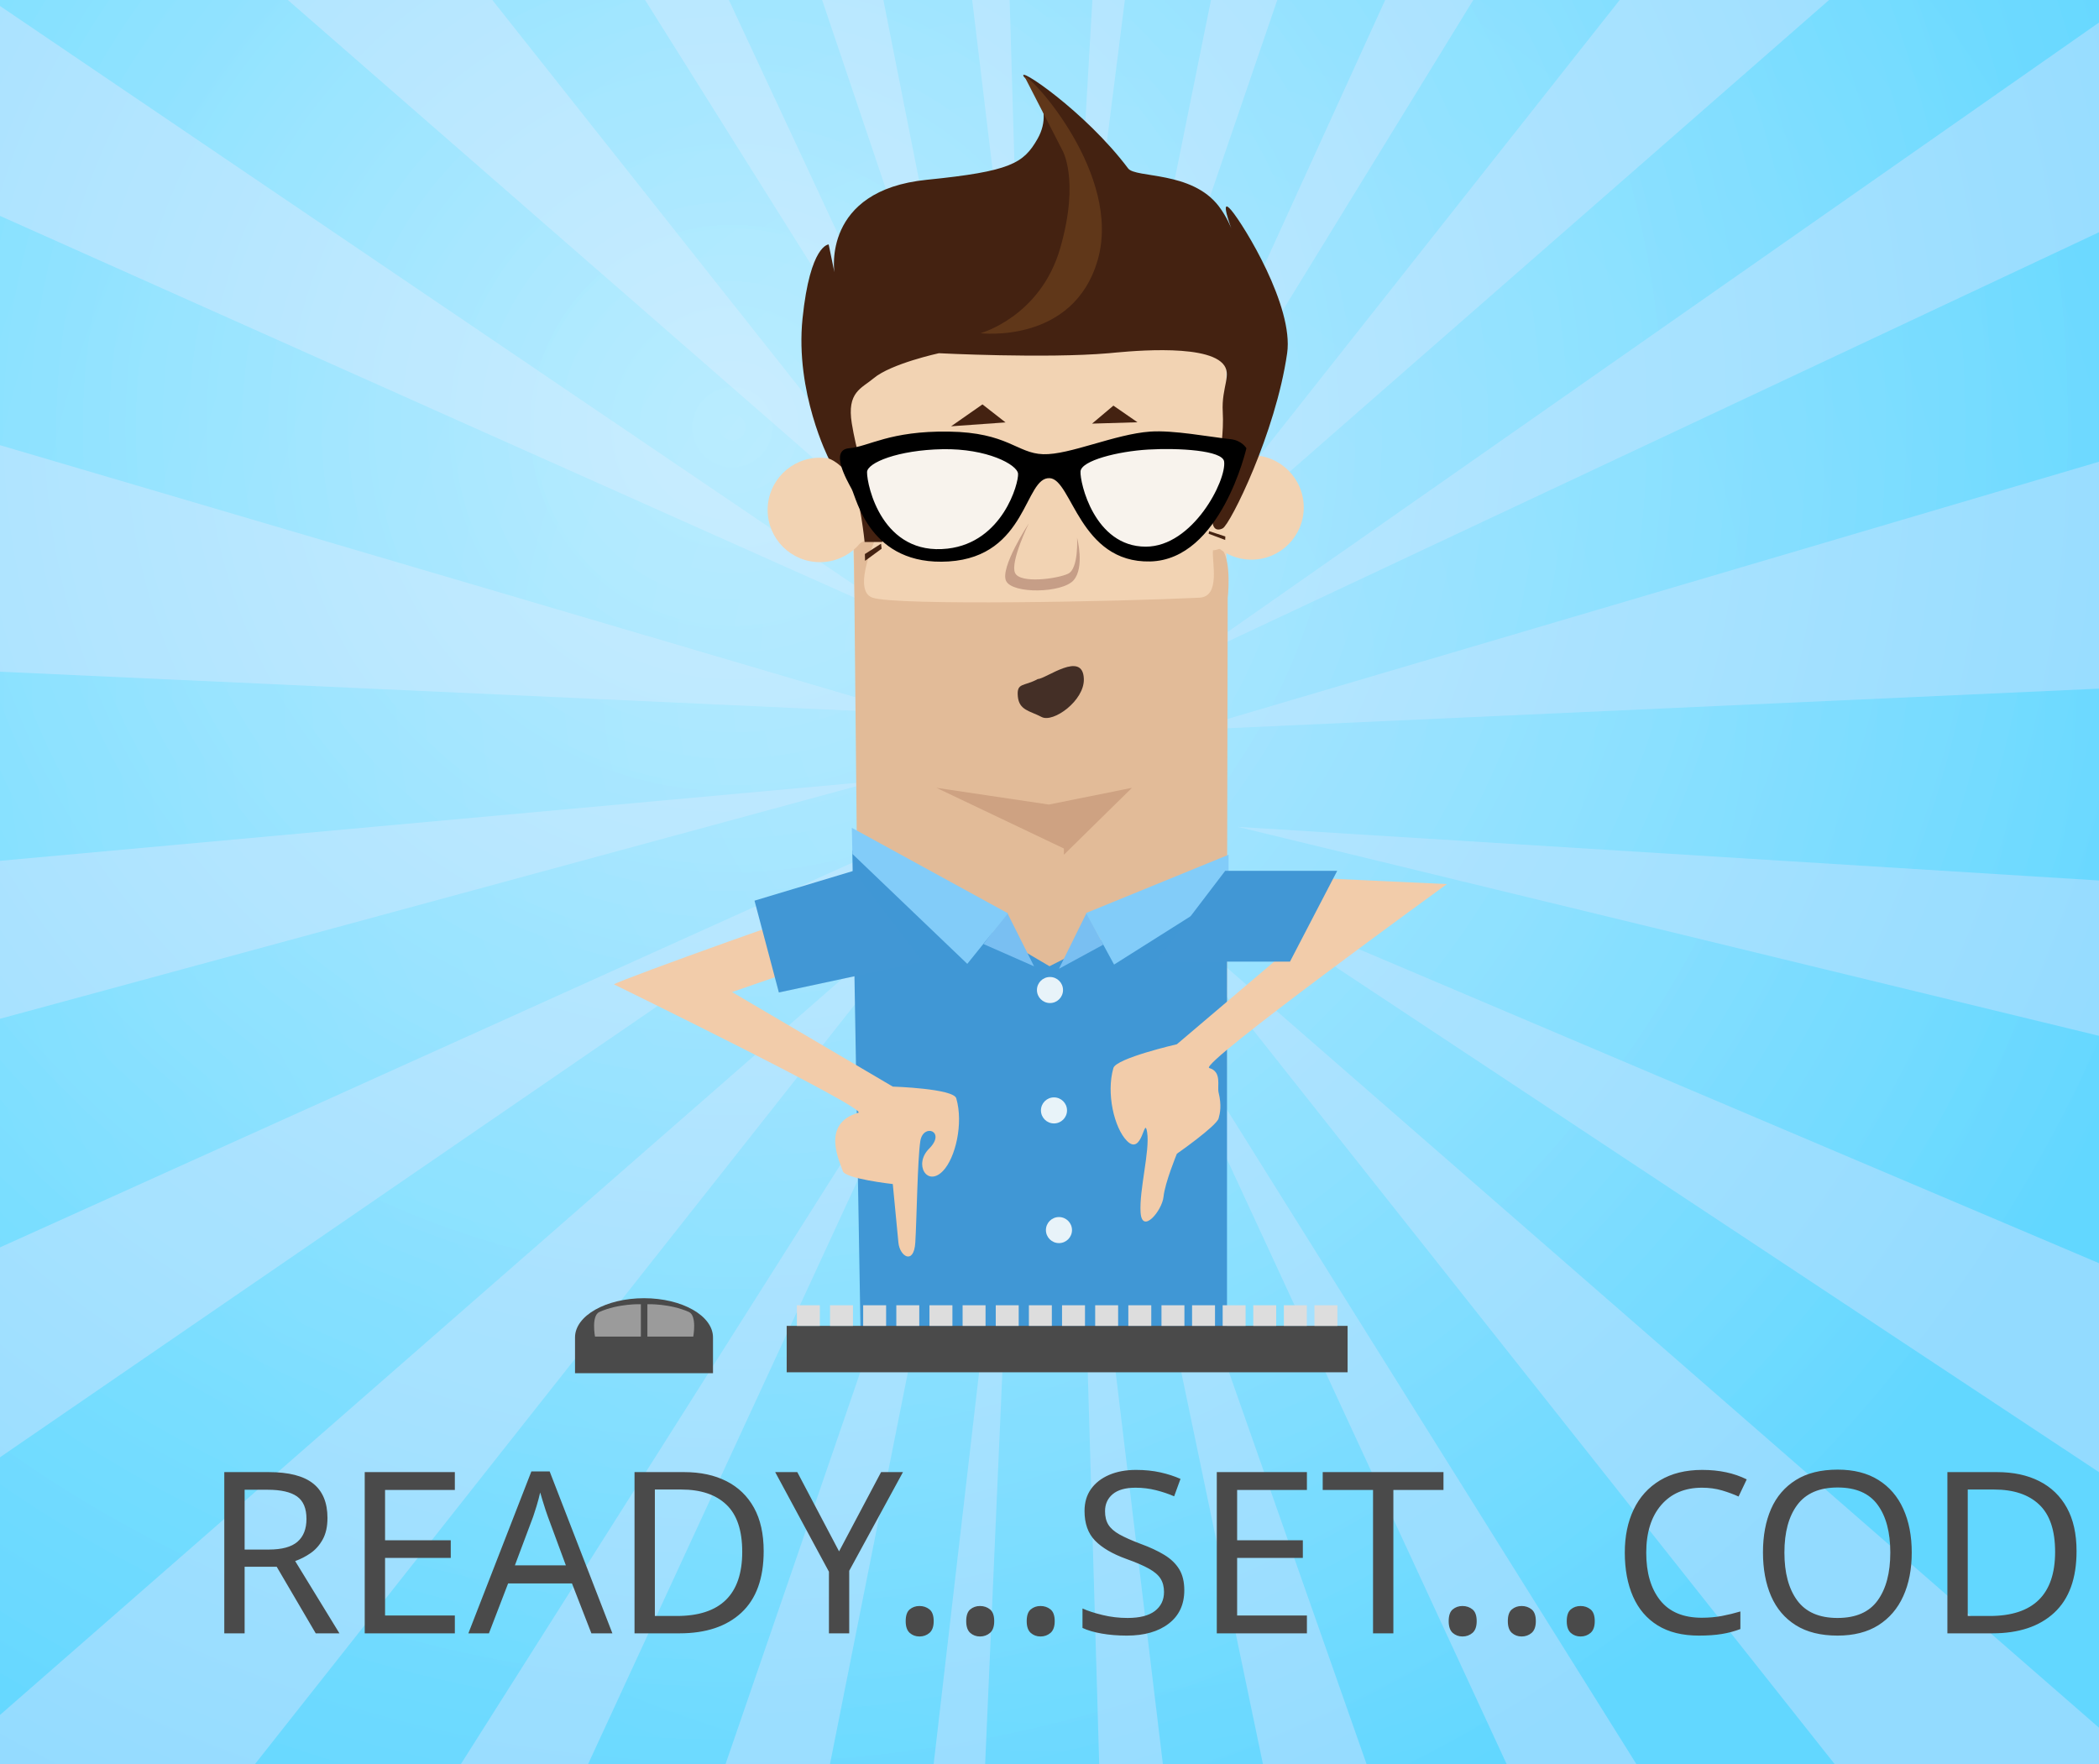
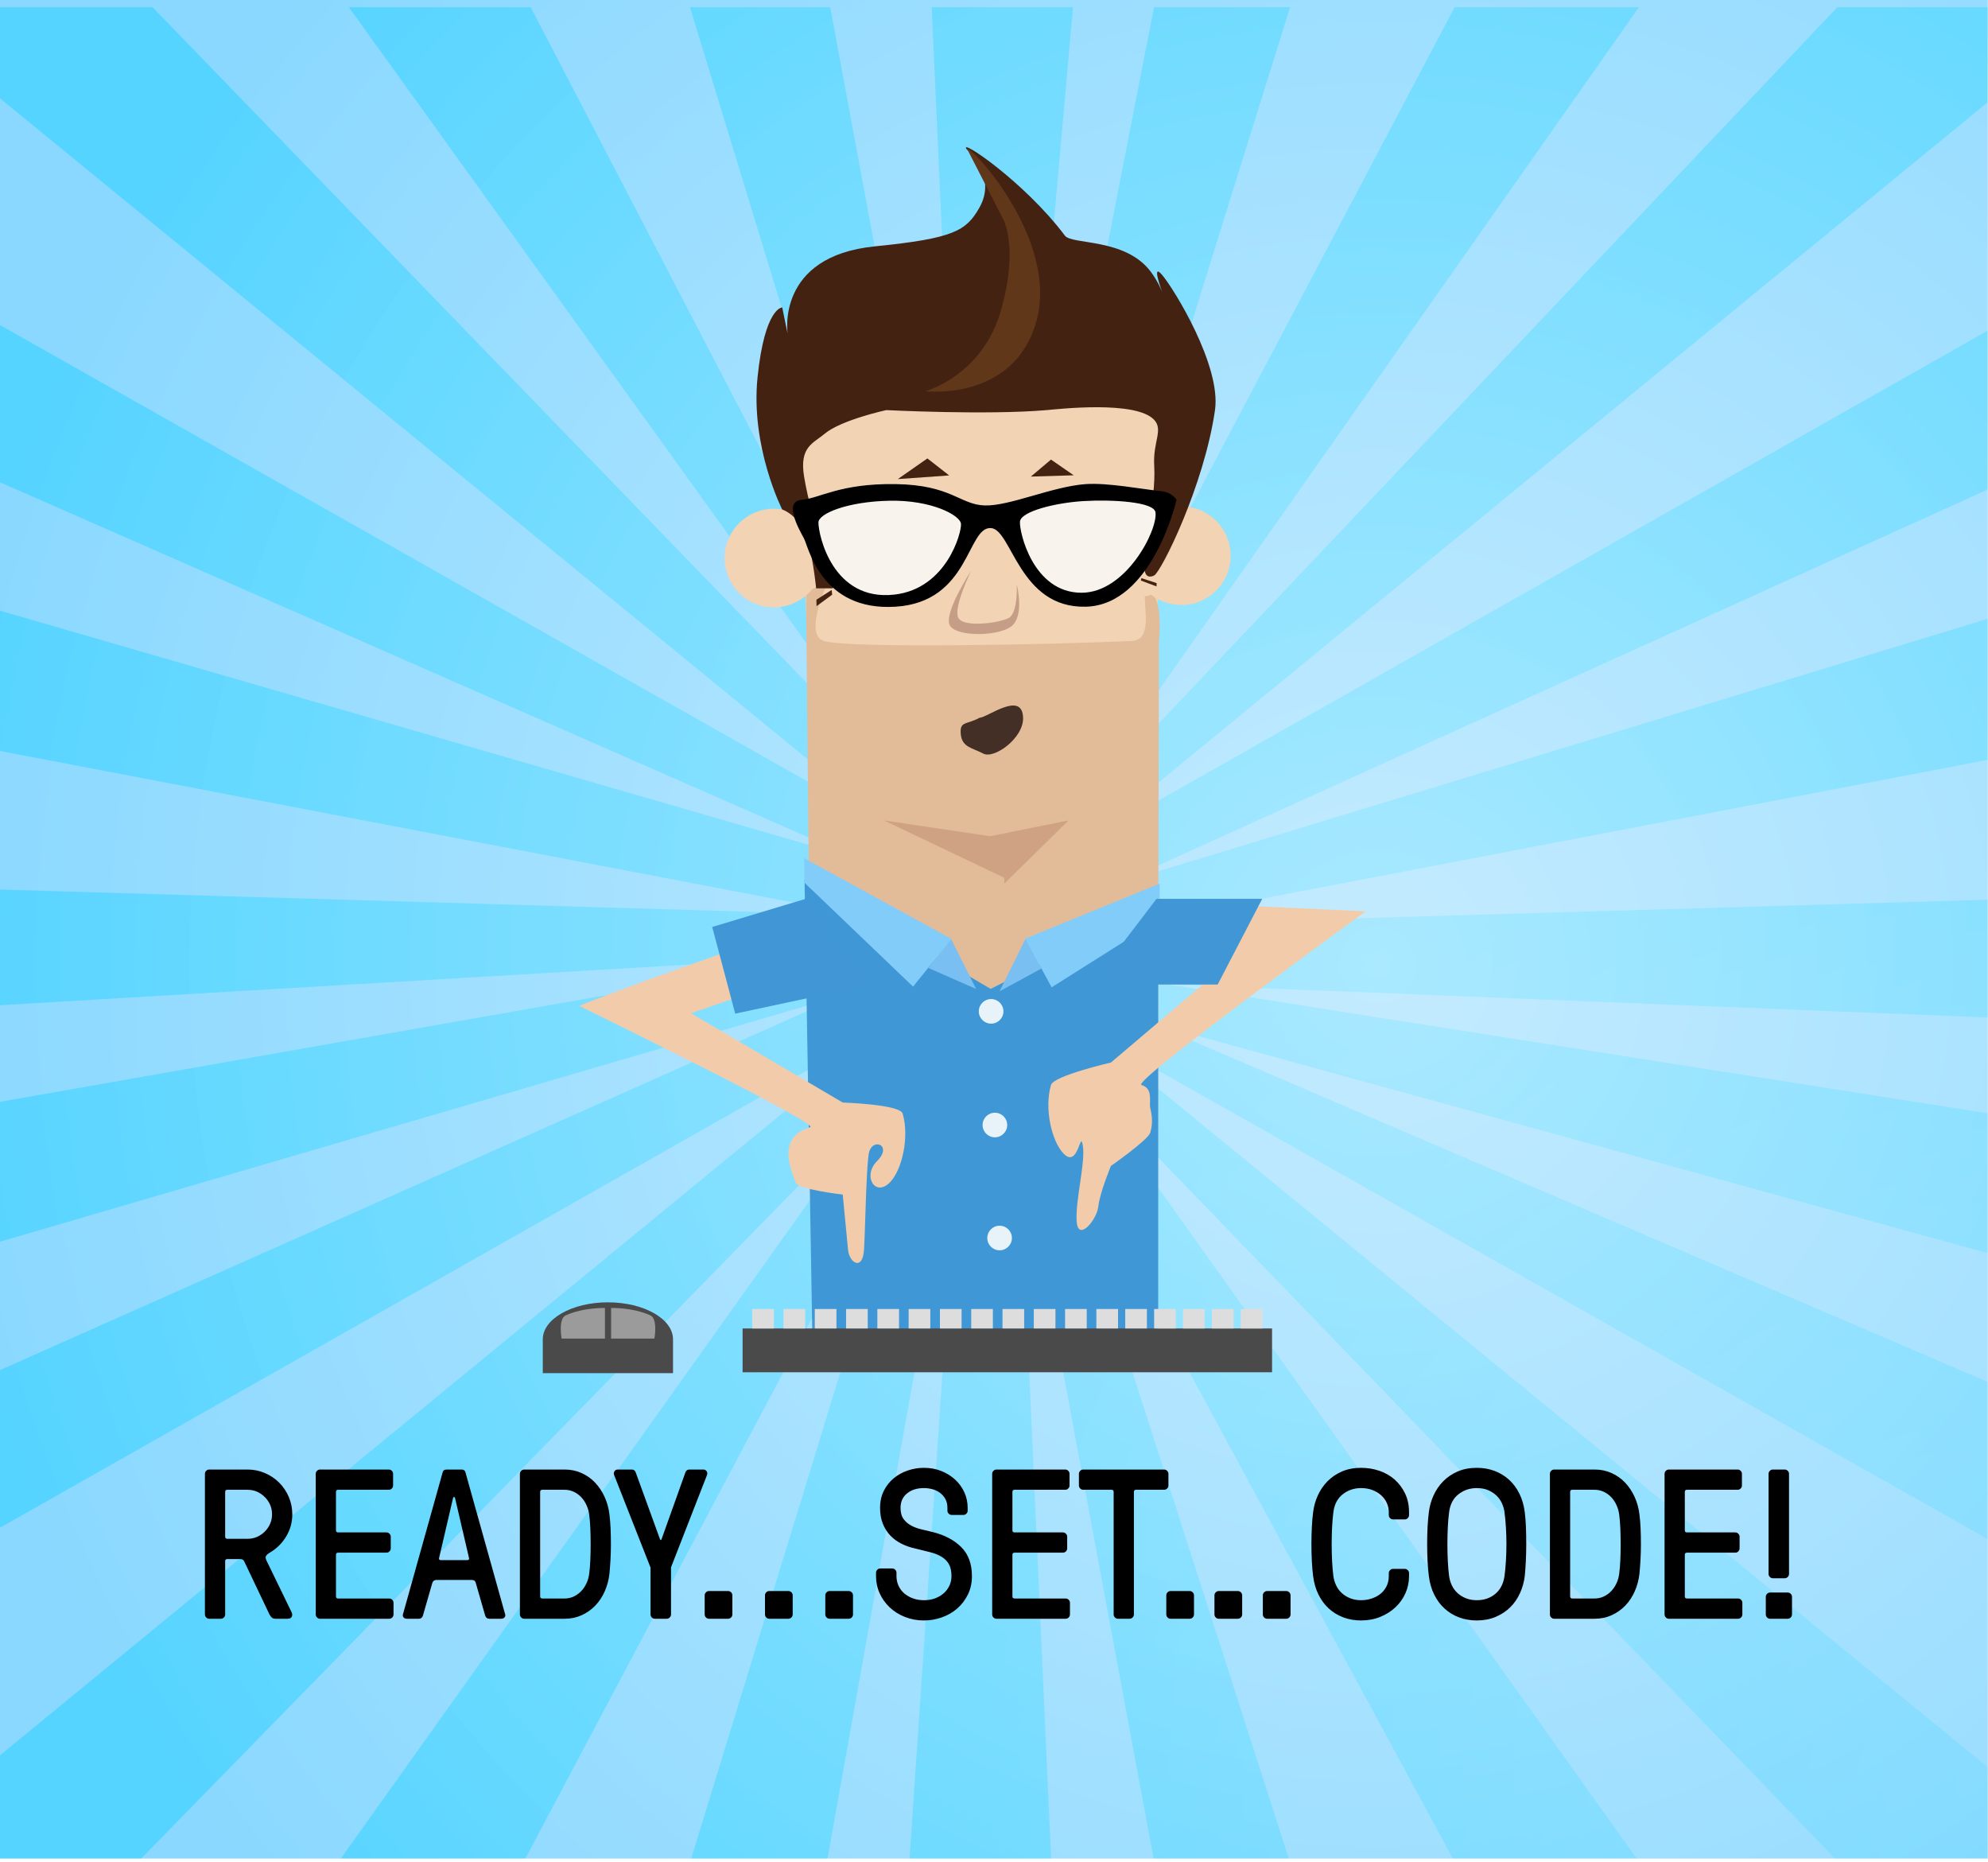
- <svg xmlns="http://www.w3.org/2000/svg" width="595px" height="500px" viewBox="0 0 595 500" version="1.1">
+ <svg xmlns="http://www.w3.org/2000/svg" width="597px" height="559px" viewBox="0 0 597 559" version="1.1">
  <defs>
-     <radialGradient cx="34.639%" cy="25.961%" fx="34.639%" fy="25.961%" r="78.252%" gradientTransform="translate(0.346386,0.259607),scale(0.92683,1),translate(-0.346386,-0.259607)" id="radialGradient-1">
+     <radialGradient cx="69.277%" cy="51.921%" fx="69.277%" fy="51.921%" r="78.252%" gradientTransform="translate(0.692772,0.519214),scale(0.934781,1),translate(-0.692772,-0.519214)" id="radialGradient-1">
      <stop stop-color="#C4EBFF" offset="0%" />
      <stop stop-color="#8AD8FF" offset="100%" />
    </radialGradient>
-     <radialGradient cx="50%" cy="47.751%" fx="50%" fy="47.751%" r="54.197%" gradientTransform="translate(0.5,0.477505),scale(1,0.695621),translate(-0.5,-0.477505)" id="radialGradient-2">
+     <radialGradient cx="100%" cy="95.501%" fx="100%" fy="95.501%" r="54.197%" gradientTransform="translate(1,0.95501),scale(0.931431,1),translate(-1,-0.95501)" id="radialGradient-2">
      <stop stop-color="#C4EBFF" offset="0%" />
      <stop stop-color="#9BDDFF" offset="100%" />
    </radialGradient>
  </defs>
  <g id="Page-1" stroke="none" stroke-width="1" fill="none" fill-rule="evenodd">
-     <g id="A4">
-       <g id="Group" opacity="0.92" transform="translate(0, -219)">
-         <rect id="Rectangle-path" fill="url(#radialGradient-1)" x="0" y="196" width="599.894" height="556" />
-         <polygon id="Shape" fill="url(#radialGradient-2)" style="mix-blend-mode: color-burn;" opacity="0.7" points="596.931 414.121 337.46 425.903 596.931 349.32 596.931 283.929 336.085 406.463 596.931 224.037 596.931 150.399 326.561 386.826 596.931 44.557 596.931 0.571 551.746 0.571 320.847 376.615 492.169 0.571 436.825 0.571 316.19 353.051 387.407 0.571 346.561 0.571 302.011 351.873 322.222 0.571 279.788 0.571 289.63 335.771 249.312 0.571 207.196 0.571 275.026 343.429 159.365 0.571 104.762 0.571 275.344 366.404 45.82 0.571 0 0.571 0 42.79 268.889 382.31 0 147.847 0 220.699 257.566 395.27 0 280.198 0 345.196 257.884 421.19 0 409.408 0 463.017 248.042 440.434 0 507.789 0 572.59 253.228 458.304 0 632.089 0 705.138 268.889 470.086 0 810.588 0 858.698 42.222 858.698 263.81 508.77 102.222 858.698 157.672 858.698 275.873 514.858 207.513 858.698 248.466 858.698 288.148 516.625 273.122 858.698 315.661 858.698 305.82 521.338 346.455 858.698 387.09 858.698 315.132 513.287 436.402 858.698 491.64 858.698 322.963 493.846 551.217 858.698 596.931 858.698 596.931 816.086 326.561 474.799 596.931 710.44 596.931 637.588 345.608 471.264 596.931 577.892 596.931 513.091 350.899 453.395 596.931 468.711" />
-       </g>
-       <g id="Imported-Layers" transform="translate(174, 21)">
+     <g id="Group-2">
+       <rect id="Rectangle-path" fill="url(#radialGradient-1)" fill-rule="nonzero" x="0" y="0" width="596.931" height="558" />
+       <polygon id="Shape" fill="url(#radialGradient-2)" fill-rule="nonzero" opacity="0.7" style="mix-blend-mode: color-burn;" points="596.931 270.119 337.46 277.753 596.931 228.132 596.931 185.764 336.085 265.157 596.931 146.959 596.931 99.247 326.561 252.434 596.931 30.67 596.931 2.17 551.746 2.17 320.847 245.818 492.169 2.17 436.825 2.17 316.19 230.55 387.407 2.17 346.561 2.17 302.011 229.786 322.222 2.17 279.788 2.17 289.63 219.354 249.312 2.17 207.196 2.17 275.026 224.316 159.365 2.17 104.762 2.17 275.344 239.202 45.82 2.17 0 2.17 0 29.525 268.889 249.507 0 97.593 0 144.796 257.566 257.905 0 183.347 0 225.461 257.884 274.699 0 267.065 0 301.799 248.042 287.168 0 330.808 0 372.794 253.228 298.746 0 411.345 0 458.675 268.889 306.38 0 526.998 0 558.17 42.222 558.17 263.81 331.444 102.222 558.17 157.672 558.17 275.873 335.388 207.513 558.17 248.466 558.17 288.148 336.533 273.122 558.17 315.661 558.17 305.82 339.587 346.455 558.17 387.09 558.17 315.132 334.37 436.402 558.17 491.64 558.17 322.963 321.775 551.217 558.17 596.931 558.17 596.931 530.561 326.561 309.433 596.931 462.11 596.931 414.908 345.608 307.143 596.931 376.229 596.931 334.243 350.899 295.565 596.931 305.489" />
+       <g id="Imported-Layers" transform="translate(174, 44)" fill-rule="nonzero">
        <path d="M69.933,323.996 C69.933,323.996 69.546,204.434 68.211,144.777 C67.694,121.674 64.376,75.718 64.376,75.718 L173.651,67.098 L173.651,323.996 L69.933,323.996 Z" id="Fill-11" fill="#F2D3B3" />
        <path d="M69.933,323.996 L68.047,133.734 L74.638,130.672 C74.638,130.672 67.217,146.388 73.343,148.428 C80.289,150.741 142.81,149.552 165.981,148.428 C172.089,148.131 169.49,138.296 169.839,134.991 C171.165,135.022 171.948,134.009 172.624,134.991 C175.095,138.581 174.054,148.426 174.018,148.428 L173.651,323.996 L69.933,323.996 Z" id="Fill-12" fill="#E2BB98" />
        <polyline id="Fill-13" fill="#CEA282" points="127.579 219.526 91.463 202.323 123.315 207.064 146.874 202.323 127.579 221.292" />
        <polygon id="Fill-14" fill="#4097D5" points="69.936 356.447 114.888 364 125.017 357.82 134.165 364 173.816 357.82 173.816 227.334 123.5 252.9 67.598 220" />
        <path d="M127.331,259.64 C127.331,261.68 125.676,263.332 123.635,263.332 C121.593,263.332 119.939,261.68 119.939,259.64 C119.939,257.601 121.593,255.948 123.635,255.948 C125.676,255.948 127.331,257.601 127.331,259.64" id="Fill-15" fill="#E8F3F9" />
        <path d="M128.466,293.766 C128.466,295.805 126.811,297.458 124.77,297.458 C122.729,297.458 121.074,295.805 121.074,293.766 C121.074,291.726 122.729,290.073 124.77,290.073 C126.811,290.073 128.466,291.726 128.466,293.766" id="Fill-16" fill="#E8F3F9" />
        <path d="M129.878,327.689 C129.878,329.728 128.223,331.381 126.182,331.381 C124.141,331.381 122.486,329.728 122.486,327.689 C122.486,325.649 124.141,323.996 126.182,323.996 C128.223,323.996 129.878,325.649 129.878,327.689" id="Fill-17" fill="#E8F3F9" />
        <polyline id="Fill-18" fill="#79BFF2" points="111.486 237.682 119.126 252.918 104.81 246.618 111.486 237.682" />
        <polyline id="Fill-19" fill="#79BFF2" points="134.054 237.682 126.182 253.612 138.735 246.789 134.054 237.682" />
        <polygon id="Fill-20" fill="#82CCF9" points="111.736 237.903 100.195 252.222 67.629 221.061 67.463 213.657" />
        <polyline id="Fill-21" fill="#82CCF9" points="133.866 237.816 174.266 221.292 174.266 231.933 141.806 252.425" />
        <path d="M73.234,123.55 C73.234,131.726 66.6,138.354 58.417,138.354 C50.234,138.354 43.6,131.726 43.6,123.55 C43.6,115.374 50.234,108.746 58.417,108.746 C66.6,108.746 73.234,115.374 73.234,123.55" id="Fill-22" fill="#F2D3B3" />
        <path d="M195.569,122.839 C195.569,131.015 188.935,137.643 180.752,137.643 C172.568,137.643 165.934,131.015 165.934,122.839 C165.934,114.663 172.568,108.035 180.752,108.035 C188.935,108.035 195.569,114.663 195.569,122.839" id="Fill-22-Copy" fill="#F2D3B3" />
        <path d="M53.495,69.257 C55.656,48.285 60.903,48.296 60.903,48.296 L62.524,56.149 C62.524,56.149 58.887,32.957 88.728,29.963 C112.463,27.582 116.135,25.299 120.078,18.413 C125.661,8.662 116.315,0.855 116.315,0.855 C113.553,-2.962 133.692,10.6 145.783,26.735 C147.903,29.562 163.8,27.375 171.501,37.476 C173.78,40.465 175.05,43.761 175.05,43.761 C175.05,43.761 171.501,34.399 175.05,38.616 C178.599,42.832 192.778,65.854 190.864,79.127 C187.586,101.861 174.715,127.666 172.611,128.764 C171.624,129.278 170.078,129.546 169.726,127.156 C168.854,121.234 173.251,106.811 172.611,95.77 C172.194,88.586 175.412,85.107 172.611,82.065 C167.147,76.133 143.686,78.837 140.313,79.127 C122.409,80.669 92.142,79.127 92.142,79.127 C92.142,79.127 78.586,82.067 73.647,86.23 C70.228,89.113 66.012,90.101 67.459,99.033 C69.753,113.194 77.034,131.304 76.077,132.637 L71.09,132.637 C71.09,132.637 69.848,120.08 67.459,115.367 C64.839,110.2 60.903,108.966 60.903,108.966 C60.903,108.966 51.334,90.23 53.495,69.257 Z" id="Fill-23" fill="#442211" />
        <path d="M116.352,0.57 C118.496,0.57 144.049,28.595 137.184,52.622 C130.32,76.649 103.934,73.456 103.934,73.456 C103.934,73.456 120.98,68.803 126.571,49.236 C132.161,29.67 127.057,21.416 127.057,21.416" id="Fill-24" fill="#603719" />
        <polyline id="Fill-25" fill="#442211" points="75.905 134.549 71.213 137.98 71.167 136.052 75.757 133.122 75.905 134.549" />
        <polyline id="Fill-25-Copy" fill="#442211" transform="translate(170.9768, 130.8149) scale(-1, 1) translate(-170.9768, -130.8149) " points="173.346 130.301 168.654 132.061 168.608 131.072 173.198 129.569 173.346 130.301" />
        <path d="M93.999,106.118 C80.571,106.35 70.531,109.875 70.509,112.512 C70.479,116.028 74.812,135.364 92.193,135.364 C93.109,135.364 93.998,135.468 94.991,135.364 C111.67,133.609 118.689,115.056 118.457,112.512 C118.231,110.031 107.877,106.11 94.991,106.11 C94.663,106.11 94.332,106.112 93.999,106.118 Z" id="Fill-26" fill="#F8F3ED" />
        <path d="M149.076,104.011 C134.66,104.271 130.731,108.225 130.708,111.179 C130.676,115.115 128.98,135.135 147.639,135.135 C148.623,135.135 149.648,135.08 150.713,134.963 C168.62,132.999 175.919,110.971 175.67,108.122 C175.428,105.344 163.975,104.002 150.14,104.002 C149.789,104.002 149.433,104.005 149.076,104.011 Z" id="Fill-26-Copy" fill="#F8F3ED" />
        <path d="M174.83,103.49 C168.761,102.84 158.611,100.881 152.051,101.343 C142.025,102.051 129.169,107.989 121.709,107.754 C114.248,107.517 111.716,101.58 94.929,101.343 C78.142,101.108 72.313,105.589 66.717,106.061 C61.122,106.533 66.018,115.023 67.417,117.617 C68.816,120.212 72.546,139.568 94.929,138.153 C117.312,136.738 116.361,114.072 123.589,114.543 C129.875,114.954 132,138.624 152.051,138.153 C172.102,137.68 179.32,106.061 179.32,106.061 C179.32,106.061 178.036,103.834 174.83,103.49 Z M94.617,134.516 C76.056,136.639 71.749,116.625 71.779,112.852 C71.799,110.162 80.596,106.568 93.187,106.332 C105.778,106.097 114.372,110.696 114.589,113.29 C114.806,115.884 110.257,132.728 94.617,134.516 L94.617,134.516 Z M132.295,112.614 C132.535,109.557 142.895,106.931 151.496,106.433 C160.096,105.936 172.574,106.652 172.998,109.821 C173.715,115.177 164.127,133.962 150.779,133.962 C136.206,133.964 132.057,115.672 132.295,112.614 Z" id="Fill-29" fill="#000000" />
        <path d="M117.62,127.378 C117.62,127.378 112.317,138.273 113.732,141.399 C115.148,144.524 125.763,143.073 128.788,141.62 C131.814,140.167 131.322,131.432 131.322,131.432 C131.322,131.432 133.544,139.877 130.304,143.51 C127.064,147.141 113.059,147.418 111.208,143.702 C109.356,139.985 117.62,127.378 117.62,127.378" id="Fill-30" fill="#C69E87" />
        <polyline id="Fill-35" fill="#442211" points="95.607 99.84 111.035 98.738 104.495 93.632 95.607 99.84" />
        <polyline id="Fill-36" fill="#442211" points="141.614 93.981 135.57 99.082 148.442 98.699 141.614 93.981" />
        <path d="M114.484,171.482 C114.304,177.615 123.177,183.987 126.465,182.241 C129.751,180.495 132.844,180.388 133.2,176.386 C133.555,172.383 131.487,173.671 127.532,171.482 C125.287,171.482 114.726,163.238 114.484,171.482 Z" id="Fill-37" fill="#442F26" transform="translate(123.86, 175.1761) scale(-1, 1) translate(-123.86, -175.1761) " />
-         <path d="M188.489,227.397 L140.827,229.609 C140.827,229.609 211.438,280.807 208.191,281.75 C204.548,282.808 205.998,286.827 205.542,288.701 C204.631,292.441 205.143,294.561 205.541,296.022 C206.14,298.213 217.369,306.049 217.369,306.049 C217.369,306.049 220.753,314.24 221.152,318.226 C221.551,322.212 227.263,329.035 227.662,322.658 C228.061,316.28 224.996,305.209 225.794,300.027 C226.592,294.845 227.108,306.97 231.574,302.358 C235.131,298.687 237.442,288.915 235.367,281.75 C234.562,278.965 217.369,275.01 217.369,275.01 L181.71,244.729 L205.542,240.795" id="Fill-58-Copy" fill="#F2CCAA" transform="translate(188.4891, 276.3319) scale(-1, 1) translate(-188.4891, -276.3319) " />
+         <path d="M188.489,227.397 L140.827,229.609 C140.827,229.609 211.438,280.807 208.191,281.75 C204.548,282.808 205.998,286.827 205.541,288.701 C204.631,292.441 205.143,294.561 205.541,296.022 C206.14,298.213 217.369,306.049 217.369,306.049 C217.369,306.049 220.753,314.24 221.152,318.226 C221.551,322.212 227.263,329.035 227.662,322.658 C228.061,316.28 224.996,305.209 225.794,300.027 C226.592,294.845 227.108,306.97 231.574,302.358 C235.131,298.687 237.442,288.915 235.367,281.75 C234.562,278.965 217.369,275.01 217.369,275.01 L181.71,244.729 L205.541,240.795" id="Fill-58-Copy" fill="#F2CCAA" transform="translate(188.4891, 276.3319) scale(-1, 1) translate(-188.4891, -276.3319) " />
        <path d="M64.896,234.908 C62.818,234.858 1.679,256.764 0.039,258.039 C0.039,258.039 72.543,293.486 69.296,294.429 C58.386,297.597 64.298,308.755 64.896,310.947 C65.495,313.139 79.075,314.638 79.075,314.638 C79.075,314.638 80.271,327.261 80.67,331.247 C81.069,335.232 85.059,337.624 85.458,331.247 C85.857,324.869 86.082,307.661 86.88,302.479 C87.678,297.297 94.326,299.658 89.369,304.611 C84.924,309.052 88.814,315.559 93.281,310.947 C96.837,307.276 99.149,297.504 97.074,290.339 C96.268,287.554 79.075,287.016 79.075,287.016 L33.514,260.216 L69.296,247.843" id="Fill-58" fill="#F2CCAA" />
        <polygon id="Fill-41" fill="#4197D5" points="39.88 234.308 46.784 260.331 87.567 251.594 67.942 225.855" />
        <polygon id="Fill-41-Copy" fill="#4197D5" transform="translate(179.365, 238.724) scale(-1, 1) translate(-179.365, -238.724) " points="153.679 225.855 167.064 251.594 205.051 251.594 185.426 225.855" />
      </g>
-       <g id="Group" transform="translate(223, 370)">
+       <g id="Group" transform="translate(223, 393)" fill-rule="nonzero">
        <rect id="Rectangle-1" fill="#4A4A4A" x="0" y="5.846" width="159" height="13.154" />
        <rect id="Rectangle-2" fill="#DDDDDD" x="2.891" y="0" width="6.505" height="5.846" />
        <rect id="Rectangle-2-Copy" fill="#DDDDDD" x="12.286" y="0" width="6.505" height="5.846" />
        <rect id="Rectangle-2-Copy-2" fill="#DDDDDD" x="21.682" y="0" width="6.505" height="5.846" />
        <rect id="Rectangle-2-Copy-3" fill="#DDDDDD" x="31.077" y="0" width="6.505" height="5.846" />
        <rect id="Rectangle-2-Copy-4" fill="#DDDDDD" x="40.473" y="0" width="6.505" height="5.846" />
        <rect id="Rectangle-2-Copy-5" fill="#DDDDDD" x="49.868" y="0" width="6.505" height="5.846" />
        <rect id="Rectangle-2-Copy-6" fill="#DDDDDD" x="59.264" y="0" width="6.505" height="5.846" />
        <rect id="Rectangle-2-Copy-7" fill="#DDDDDD" x="68.659" y="0" width="6.505" height="5.846" />
        <rect id="Rectangle-2-Copy-8" fill="#DDDDDD" x="78.055" y="0" width="6.505" height="5.846" />
        <rect id="Rectangle-2-Copy-9" fill="#DDDDDD" x="87.45" y="0" width="6.505" height="5.846" />
        <rect id="Rectangle-2-Copy-10" fill="#DDDDDD" x="96.845" y="0" width="6.505" height="5.846" />
        <rect id="Rectangle-2-Copy-11" fill="#DDDDDD" x="106.241" y="0" width="6.505" height="5.846" />
        <rect id="Rectangle-2-Copy-12" fill="#DDDDDD" x="114.914" y="0" width="6.505" height="5.846" />
        <rect id="Rectangle-2-Copy-13" fill="#DDDDDD" x="123.586" y="0" width="6.505" height="5.846" />
        <rect id="Rectangle-2-Copy-14" fill="#DDDDDD" x="132.259" y="0" width="6.505" height="5.846" />
        <rect id="Rectangle-2-Copy-15" fill="#DDDDDD" x="140.932" y="0" width="6.505" height="5.846" />
        <rect id="Rectangle-2-Copy-16" fill="#DDDDDD" x="149.605" y="0" width="6.505" height="5.846" />
      </g>
-       <g id="Oval-1-+-Oval-1-Copy-+-Oval-1-Copy-2" transform="translate(163, 368)">
+       <g id="Oval-1-+-Oval-1-Copy-+-Oval-1-Copy-2" transform="translate(163, 391)" fill-rule="nonzero">
        <path d="M5.68434189e-14,21.26 L39.111,21.26 L39.111,11.111 C39.111,4.975 30.356,0 19.556,0 C8.755,0 5.68434189e-14,4.975 5.68434189e-14,11.111 L5.68434189e-14,21.26 Z" id="Oval-1" fill="#4A4A4A" />
        <path d="M18.667,10.88 L18.667,1.701 C18.667,1.701 12.319,1.473 6.899,3.907 C4.564,4.955 5.662,10.88 5.662,10.88 L18.667,10.88 Z" id="Oval-1-Copy" fill="#9B9B9B" />
        <path d="M33.778,10.88 L33.778,1.701 C33.778,1.701 27.43,1.473 22.01,3.907 C19.675,4.955 20.773,10.88 20.773,10.88 L33.778,10.88 Z" id="Oval-1-Copy-2" fill="#9B9B9B" transform="translate(27.14644, 6.287685) scale(-1, 1) translate(-27.14644, -6.287685) " />
      </g>
-       <text id="READY...SET…CODE!" font-family="GTPressura, GT Pressura" font-size="64" font-weight="normal" fill="#4A4A4A">
-         <tspan x="57.376" y="463">READY...SET…CODE!</tspan>
-       </text>
+       <path d="M68.256,468.08 C67.829,468.08 67.616,468.293 67.616,468.72 L67.616,484.72 C67.616,485.061 67.488,485.36 67.232,485.616 C66.976,485.872 66.677,486 66.336,486 L62.816,486 C62.475,486 62.176,485.872 61.92,485.616 C61.664,485.36 61.536,485.061 61.536,484.72 L61.536,442.48 C61.536,442.139 61.664,441.84 61.92,441.584 C62.176,441.328 62.475,441.2 62.816,441.2 L74.336,441.2 C76.171,441.2 77.909,441.552 79.552,442.256 C81.195,442.96 82.624,443.92 83.84,445.136 C85.056,446.352 86.016,447.781 86.72,449.424 C87.424,451.067 87.776,452.805 87.776,454.64 C87.776,457.072 87.157,459.301 85.92,461.328 C84.683,463.355 83.083,464.944 81.12,466.096 C80.523,466.437 80.117,466.779 79.904,467.12 C79.691,467.461 79.733,467.931 80.032,468.528 L87.584,484.08 C87.797,484.549 87.808,484.987 87.616,485.392 C87.424,485.797 87.008,486 86.368,486 L82.784,486 C82.272,486 81.888,485.883 81.632,485.648 C81.376,485.413 81.141,485.104 80.928,484.72 L73.376,468.848 C73.291,468.635 73.152,468.453 72.96,468.304 C72.768,468.155 72.501,468.08 72.16,468.08 L68.256,468.08 Z M68.256,447.28 C67.829,447.28 67.616,447.493 67.616,447.92 L67.616,461.36 C67.616,461.787 67.829,462 68.256,462 L74.336,462 C75.36,462 76.309,461.808 77.184,461.424 C78.059,461.04 78.837,460.507 79.52,459.824 C80.203,459.141 80.736,458.363 81.12,457.488 C81.504,456.613 81.696,455.664 81.696,454.64 C81.696,453.616 81.504,452.667 81.12,451.792 C80.736,450.917 80.203,450.139 79.52,449.456 C78.837,448.773 78.059,448.24 77.184,447.856 C76.309,447.472 75.36,447.28 74.336,447.28 L68.256,447.28 Z M100.896,479.28 C100.896,479.707 101.109,479.92 101.536,479.92 L116.896,479.92 C117.237,479.92 117.536,480.048 117.792,480.304 C118.048,480.56 118.176,480.859 118.176,481.2 L118.176,484.72 C118.176,485.061 118.048,485.36 117.792,485.616 C117.536,485.872 117.237,486 116.896,486 L96.096,486 C95.755,486 95.456,485.872 95.2,485.616 C94.944,485.36 94.816,485.061 94.816,484.72 L94.816,442.48 C94.816,442.139 94.944,441.84 95.2,441.584 C95.456,441.328 95.755,441.2 96.096,441.2 L116.768,441.2 C117.109,441.2 117.408,441.328 117.664,441.584 C117.92,441.84 118.048,442.139 118.048,442.48 L118.048,446 C118.048,446.341 117.92,446.64 117.664,446.896 C117.408,447.152 117.109,447.28 116.768,447.28 L101.536,447.28 C101.109,447.28 100.896,447.493 100.896,447.92 L100.896,459.44 C100.896,459.867 101.109,460.08 101.536,460.08 L116.064,460.08 C116.405,460.08 116.704,460.208 116.96,460.464 C117.216,460.72 117.344,461.019 117.344,461.36 L117.344,464.88 C117.344,465.221 117.216,465.52 116.96,465.776 C116.704,466.032 116.405,466.16 116.064,466.16 L101.536,466.16 C101.109,466.16 100.896,466.373 100.896,466.8 L100.896,479.28 Z M140.32,468.4 C140.789,468.4 140.96,468.165 140.832,467.696 L136.672,449.84 C136.587,449.584 136.501,449.456 136.416,449.456 L136.288,449.456 C136.16,449.456 136.075,449.584 136.032,449.84 L131.872,467.696 C131.744,468.165 131.915,468.4 132.384,468.4 L140.32,468.4 Z M142.88,475.248 C142.752,474.651 142.347,474.352 141.664,474.352 L131.04,474.352 C130.443,474.352 130.037,474.651 129.824,475.248 L127.008,485.04 C126.795,485.68 126.389,486 125.792,486 L122.272,486 C121.76,486 121.397,485.861 121.184,485.584 C120.971,485.307 120.907,485.019 120.992,484.72 L132.896,442.16 C133.024,441.52 133.429,441.2 134.112,441.2 L138.592,441.2 C139.275,441.2 139.68,441.52 139.808,442.16 L151.712,484.72 C151.797,485.019 151.733,485.307 151.52,485.584 C151.307,485.861 150.944,486 150.432,486 L146.912,486 C146.315,486 145.909,485.68 145.696,485.04 L142.88,475.248 Z M162.848,447.28 C162.421,447.28 162.208,447.493 162.208,447.92 L162.208,479.28 C162.208,479.707 162.421,479.92 162.848,479.92 L169.568,479.92 C170.549,479.92 171.467,479.717 172.32,479.312 C173.173,478.907 173.92,478.363 174.56,477.68 C175.2,476.997 175.723,476.219 176.128,475.344 C176.533,474.469 176.8,473.541 176.928,472.56 C177.099,471.28 177.216,469.872 177.28,468.336 C177.344,466.8 177.376,465.232 177.376,463.632 C177.376,462.032 177.344,460.453 177.28,458.896 C177.216,457.339 177.099,455.92 176.928,454.64 C176.8,453.701 176.533,452.784 176.128,451.888 C175.723,450.992 175.2,450.203 174.56,449.52 C173.92,448.837 173.173,448.293 172.32,447.888 C171.467,447.483 170.549,447.28 169.568,447.28 L162.848,447.28 Z M169.568,441.2 C171.403,441.2 173.099,441.552 174.656,442.256 C176.213,442.96 177.568,443.92 178.72,445.136 C179.872,446.352 180.821,447.781 181.568,449.424 C182.315,451.067 182.795,452.805 183.008,454.64 C183.179,455.92 183.296,457.339 183.36,458.896 C183.424,460.453 183.456,462.032 183.456,463.632 C183.456,465.232 183.413,466.8 183.328,468.336 C183.243,469.872 183.136,471.28 183.008,472.56 C182.795,474.395 182.325,476.133 181.6,477.776 C180.875,479.419 179.925,480.848 178.752,482.064 C177.579,483.28 176.213,484.24 174.656,484.944 C173.099,485.648 171.403,486 169.568,486 L157.408,486 C157.067,486 156.768,485.872 156.512,485.616 C156.256,485.36 156.128,485.061 156.128,484.72 L156.128,442.48 C156.128,442.139 156.256,441.84 156.512,441.584 C156.768,441.328 157.067,441.2 157.408,441.2 L169.568,441.2 Z M198.176,462.064 C198.347,462.491 198.517,462.491 198.688,462.064 L205.792,442.16 C206.005,441.52 206.411,441.2 207.008,441.2 L211.232,441.2 C211.659,441.2 211.989,441.381 212.224,441.744 C212.459,442.107 212.469,442.523 212.256,442.992 L201.504,470.576 L201.504,484.72 C201.504,485.061 201.376,485.36 201.12,485.616 C200.864,485.872 200.565,486 200.224,486 L196.64,486 C196.299,486 196,485.872 195.744,485.616 C195.488,485.36 195.36,485.061 195.36,484.72 L195.36,470.64 L184.48,442.992 C184.267,442.523 184.277,442.107 184.512,441.744 C184.747,441.381 185.077,441.2 185.504,441.2 L189.728,441.2 C190.325,441.2 190.731,441.52 190.944,442.16 L198.176,462.064 Z M219.936,484.72 C219.936,485.061 219.808,485.36 219.552,485.616 C219.296,485.872 218.997,486 218.656,486 L212.896,486 C212.555,486 212.256,485.872 212,485.616 C211.744,485.36 211.616,485.061 211.616,484.72 L211.616,478.96 C211.616,478.619 211.744,478.32 212,478.064 C212.256,477.808 212.555,477.68 212.896,477.68 L218.656,477.68 C218.997,477.68 219.296,477.808 219.552,478.064 C219.808,478.32 219.936,478.619 219.936,478.96 L219.936,484.72 Z M238.048,484.72 C238.048,485.061 237.92,485.36 237.664,485.616 C237.408,485.872 237.109,486 236.768,486 L231.008,486 C230.667,486 230.368,485.872 230.112,485.616 C229.856,485.36 229.728,485.061 229.728,484.72 L229.728,478.96 C229.728,478.619 229.856,478.32 230.112,478.064 C230.368,477.808 230.667,477.68 231.008,477.68 L236.768,477.68 C237.109,477.68 237.408,477.808 237.664,478.064 C237.92,478.32 238.048,478.619 238.048,478.96 L238.048,484.72 Z M256.16,484.72 C256.16,485.061 256.032,485.36 255.776,485.616 C255.52,485.872 255.221,486 254.88,486 L249.12,486 C248.779,486 248.48,485.872 248.224,485.616 C247.968,485.36 247.84,485.061 247.84,484.72 L247.84,478.96 C247.84,478.619 247.968,478.32 248.224,478.064 C248.48,477.808 248.779,477.68 249.12,477.68 L254.88,477.68 C255.221,477.68 255.52,477.808 255.776,478.064 C256.032,478.32 256.16,478.619 256.16,478.96 L256.16,484.72 Z M285.728,473.2 C285.728,471.707 285.472,470.512 284.96,469.616 C284.448,468.72 283.723,467.984 282.784,467.408 C281.845,466.832 280.715,466.373 279.392,466.032 C278.069,465.691 276.597,465.328 274.976,464.944 C273.397,464.603 271.957,464.101 270.656,463.44 C269.355,462.779 268.235,461.947 267.296,460.944 C266.357,459.941 265.621,458.757 265.088,457.392 C264.555,456.027 264.288,454.469 264.288,452.72 C264.288,450.8 264.661,449.093 265.408,447.6 C266.155,446.107 267.147,444.848 268.384,443.824 C269.621,442.8 271.029,442.021 272.608,441.488 C274.187,440.955 275.808,440.688 277.472,440.688 C279.349,440.688 281.088,441.008 282.688,441.648 C284.288,442.288 285.675,443.152 286.848,444.24 C288.021,445.328 288.939,446.597 289.6,448.048 C290.261,449.499 290.592,451.056 290.592,452.72 L290.592,453.552 C290.592,453.893 290.464,454.192 290.208,454.448 C289.952,454.704 289.653,454.832 289.312,454.832 L285.792,454.832 C285.451,454.832 285.152,454.704 284.896,454.448 C284.64,454.192 284.512,453.893 284.512,453.552 L284.512,452.72 C284.512,451.653 284.299,450.747 283.872,450 C283.445,449.253 282.891,448.635 282.208,448.144 C281.525,447.653 280.768,447.301 279.936,447.088 C279.104,446.875 278.283,446.768 277.472,446.768 C275.381,446.768 273.685,447.301 272.384,448.368 C271.083,449.435 270.432,450.885 270.432,452.72 C270.432,454.128 270.741,455.248 271.36,456.08 C271.979,456.912 272.757,457.573 273.696,458.064 C274.635,458.555 275.669,458.928 276.8,459.184 C277.931,459.44 279.008,459.696 280.032,459.952 C283.659,460.848 286.539,462.363 288.672,464.496 C290.805,466.629 291.872,469.531 291.872,473.2 C291.872,475.248 291.467,477.093 290.656,478.736 C289.845,480.379 288.779,481.776 287.456,482.928 C286.133,484.08 284.597,484.965 282.848,485.584 C281.099,486.203 279.307,486.512 277.472,486.512 C275.424,486.512 273.515,486.16 271.744,485.456 C269.973,484.752 268.448,483.792 267.168,482.576 C265.888,481.36 264.885,479.952 264.16,478.352 C263.435,476.752 263.072,475.035 263.072,473.2 L263.072,472.176 C263.072,471.835 263.2,471.536 263.456,471.28 C263.712,471.024 264.011,470.896 264.352,470.896 L267.936,470.896 C268.277,470.896 268.576,471.024 268.832,471.28 C269.088,471.536 269.216,471.835 269.216,472.176 L269.216,473.2 C269.216,474.224 269.419,475.184 269.824,476.08 C270.229,476.976 270.805,477.744 271.552,478.384 C272.299,479.024 273.173,479.525 274.176,479.888 C275.179,480.251 276.277,480.432 277.472,480.432 C278.667,480.432 279.765,480.251 280.768,479.888 C281.771,479.525 282.645,479.013 283.392,478.352 C284.139,477.691 284.715,476.923 285.12,476.048 C285.525,475.173 285.728,474.224 285.728,473.2 Z M304.032,479.28 C304.032,479.707 304.245,479.92 304.672,479.92 L320.032,479.92 C320.373,479.92 320.672,480.048 320.928,480.304 C321.184,480.56 321.312,480.859 321.312,481.2 L321.312,484.72 C321.312,485.061 321.184,485.36 320.928,485.616 C320.672,485.872 320.373,486 320.032,486 L299.232,486 C298.891,486 298.592,485.872 298.336,485.616 C298.08,485.36 297.952,485.061 297.952,484.72 L297.952,442.48 C297.952,442.139 298.08,441.84 298.336,441.584 C298.592,441.328 298.891,441.2 299.232,441.2 L319.904,441.2 C320.245,441.2 320.544,441.328 320.8,441.584 C321.056,441.84 321.184,442.139 321.184,442.48 L321.184,446 C321.184,446.341 321.056,446.64 320.8,446.896 C320.544,447.152 320.245,447.28 319.904,447.28 L304.672,447.28 C304.245,447.28 304.032,447.493 304.032,447.92 L304.032,459.44 C304.032,459.867 304.245,460.08 304.672,460.08 L319.2,460.08 C319.541,460.08 319.84,460.208 320.096,460.464 C320.352,460.72 320.48,461.019 320.48,461.36 L320.48,464.88 C320.48,465.221 320.352,465.52 320.096,465.776 C319.84,466.032 319.541,466.16 319.2,466.16 L304.672,466.16 C304.245,466.16 304.032,466.373 304.032,466.8 L304.032,479.28 Z M341.152,447.28 C340.725,447.28 340.512,447.493 340.512,447.92 L340.512,484.72 C340.512,485.061 340.384,485.36 340.128,485.616 C339.872,485.872 339.573,486 339.232,486 L335.712,486 C335.371,486 335.072,485.872 334.816,485.616 C334.56,485.36 334.432,485.061 334.432,484.72 L334.432,447.92 C334.432,447.493 334.219,447.28 333.792,447.28 L325.28,447.28 C324.939,447.28 324.64,447.152 324.384,446.896 C324.128,446.64 324,446.341 324,446 L324,442.48 C324,442.139 324.128,441.84 324.384,441.584 C324.64,441.328 324.939,441.2 325.28,441.2 L349.6,441.2 C349.941,441.2 350.24,441.328 350.496,441.584 C350.752,441.84 350.88,442.139 350.88,442.48 L350.88,446 C350.88,446.341 350.752,446.64 350.496,446.896 C350.24,447.152 349.941,447.28 349.6,447.28 L341.152,447.28 Z M358.56,484.72 C358.56,485.061 358.432,485.36 358.176,485.616 C357.92,485.872 357.621,486 357.28,486 L351.52,486 C351.179,486 350.88,485.872 350.624,485.616 C350.368,485.36 350.24,485.061 350.24,484.72 L350.24,478.96 C350.24,478.619 350.368,478.32 350.624,478.064 C350.88,477.808 351.179,477.68 351.52,477.68 L357.28,477.68 C357.621,477.68 357.92,477.808 358.176,478.064 C358.432,478.32 358.56,478.619 358.56,478.96 L358.56,484.72 Z M373.024,484.72 C373.024,485.061 372.896,485.36 372.64,485.616 C372.384,485.872 372.085,486 371.744,486 L365.984,486 C365.643,486 365.344,485.872 365.088,485.616 C364.832,485.36 364.704,485.061 364.704,484.72 L364.704,478.96 C364.704,478.619 364.832,478.32 365.088,478.064 C365.344,477.808 365.643,477.68 365.984,477.68 L371.744,477.68 C372.085,477.68 372.384,477.808 372.64,478.064 C372.896,478.32 373.024,478.619 373.024,478.96 L373.024,484.72 Z M387.552,484.72 C387.552,485.061 387.424,485.36 387.168,485.616 C386.912,485.872 386.613,486 386.272,486 L380.512,486 C380.171,486 379.872,485.872 379.616,485.616 C379.36,485.36 379.232,485.061 379.232,484.72 L379.232,478.96 C379.232,478.619 379.36,478.32 379.616,478.064 C379.872,477.808 380.171,477.68 380.512,477.68 L386.272,477.68 C386.613,477.68 386.912,477.808 387.168,478.064 C387.424,478.32 387.552,478.619 387.552,478.96 L387.552,484.72 Z M423.136,473.2 C423.136,474.992 422.784,476.688 422.08,478.288 C421.376,479.888 420.384,481.296 419.104,482.512 C417.824,483.728 416.299,484.699 414.528,485.424 C412.757,486.149 410.827,486.512 408.736,486.512 C406.816,486.512 405.035,486.203 403.392,485.584 C401.749,484.965 400.299,484.08 399.04,482.928 C397.781,481.776 396.747,480.379 395.936,478.736 C395.125,477.093 394.592,475.248 394.336,473.2 C394.165,471.92 394.037,470.437 393.952,468.752 C393.867,467.067 393.824,465.339 393.824,463.568 C393.824,461.797 393.867,460.08 393.952,458.416 C394.037,456.752 394.165,455.28 394.336,454 C394.549,452.251 395.019,450.576 395.744,448.976 C396.469,447.376 397.44,445.957 398.656,444.72 C399.872,443.483 401.323,442.501 403.008,441.776 C404.693,441.051 406.603,440.688 408.736,440.688 C410.656,440.688 412.491,440.987 414.24,441.584 C415.989,442.181 417.515,443.056 418.816,444.208 C420.117,445.36 421.163,446.757 421.952,448.4 C422.741,450.043 423.136,451.909 423.136,454 L423.136,454.896 C423.136,455.237 423.008,455.536 422.752,455.792 C422.496,456.048 422.197,456.176 421.856,456.176 L418.336,456.176 C417.995,456.176 417.696,456.048 417.44,455.792 C417.184,455.536 417.056,455.237 417.056,454.896 L417.056,454 C417.056,453.061 416.864,452.155 416.48,451.28 C416.096,450.405 415.541,449.637 414.816,448.976 C414.091,448.315 413.216,447.781 412.192,447.376 C411.168,446.971 410.016,446.768 408.736,446.768 C406.645,446.768 404.811,447.387 403.232,448.624 C401.653,449.861 400.715,451.653 400.416,454 C400.245,455.323 400.117,456.816 400.032,458.48 C399.947,460.144 399.904,461.851 399.904,463.6 C399.904,465.349 399.947,467.056 400.032,468.72 C400.117,470.384 400.245,471.877 400.416,473.2 C400.544,474.139 400.811,475.045 401.216,475.92 C401.621,476.795 402.176,477.563 402.88,478.224 C403.584,478.885 404.427,479.419 405.408,479.824 C406.389,480.229 407.499,480.432 408.736,480.432 C409.803,480.432 410.837,480.272 411.84,479.952 C412.843,479.632 413.728,479.173 414.496,478.576 C415.264,477.979 415.883,477.221 416.352,476.304 C416.821,475.387 417.056,474.352 417.056,473.2 L417.056,472.304 C417.056,471.963 417.184,471.664 417.44,471.408 C417.696,471.152 417.995,471.024 418.336,471.024 L421.856,471.024 C422.197,471.024 422.496,471.152 422.752,471.408 C423.008,471.664 423.136,471.963 423.136,472.304 L423.136,473.2 Z M443.488,480.432 C445.664,480.432 447.509,479.803 449.024,478.544 C450.539,477.285 451.467,475.504 451.808,473.2 C451.979,471.877 452.117,470.384 452.224,468.72 C452.331,467.056 452.384,465.349 452.384,463.6 C452.384,461.851 452.331,460.144 452.224,458.48 C452.117,456.816 451.979,455.323 451.808,454 C451.68,453.061 451.413,452.155 451.008,451.28 C450.603,450.405 450.048,449.637 449.344,448.976 C448.64,448.315 447.808,447.781 446.848,447.376 C445.888,446.971 444.768,446.768 443.488,446.768 C441.397,446.768 439.563,447.387 437.984,448.624 C436.405,449.861 435.467,451.653 435.168,454 C434.997,455.323 434.869,456.816 434.784,458.48 C434.699,460.144 434.656,461.851 434.656,463.6 C434.656,465.349 434.699,467.056 434.784,468.72 C434.869,470.384 434.997,471.877 435.168,473.2 C435.296,474.139 435.563,475.045 435.968,475.92 C436.373,476.795 436.928,477.563 437.632,478.224 C438.336,478.885 439.179,479.419 440.16,479.824 C441.141,480.229 442.251,480.432 443.488,480.432 Z M443.488,440.688 C445.408,440.688 447.189,440.997 448.832,441.616 C450.475,442.235 451.925,443.12 453.184,444.272 C454.443,445.424 455.477,446.821 456.288,448.464 C457.099,450.107 457.632,451.952 457.888,454 C458.059,455.28 458.176,456.763 458.24,458.448 C458.304,460.133 458.336,461.851 458.336,463.6 C458.336,465.349 458.293,467.067 458.208,468.752 C458.123,470.437 458.016,471.92 457.888,473.2 C457.675,474.949 457.205,476.635 456.48,478.256 C455.755,479.877 454.784,481.296 453.568,482.512 C452.352,483.728 450.891,484.699 449.184,485.424 C447.477,486.149 445.579,486.512 443.488,486.512 C441.568,486.512 439.787,486.203 438.144,485.584 C436.501,484.965 435.051,484.08 433.792,482.928 C432.533,481.776 431.499,480.379 430.688,478.736 C429.877,477.093 429.344,475.248 429.088,473.2 C428.917,471.92 428.789,470.437 428.704,468.752 C428.619,467.067 428.576,465.339 428.576,463.568 C428.576,461.797 428.619,460.08 428.704,458.416 C428.789,456.752 428.917,455.28 429.088,454 C429.301,452.251 429.771,450.576 430.496,448.976 C431.221,447.376 432.192,445.957 433.408,444.72 C434.624,443.483 436.075,442.501 437.76,441.776 C439.445,441.051 441.355,440.688 443.488,440.688 Z M472.16,447.28 C471.733,447.28 471.52,447.493 471.52,447.92 L471.52,479.28 C471.52,479.707 471.733,479.92 472.16,479.92 L478.88,479.92 C479.861,479.92 480.779,479.717 481.632,479.312 C482.485,478.907 483.232,478.363 483.872,477.68 C484.512,476.997 485.035,476.219 485.44,475.344 C485.845,474.469 486.112,473.541 486.24,472.56 C486.411,471.28 486.528,469.872 486.592,468.336 C486.656,466.8 486.688,465.232 486.688,463.632 C486.688,462.032 486.656,460.453 486.592,458.896 C486.528,457.339 486.411,455.92 486.24,454.64 C486.112,453.701 485.845,452.784 485.44,451.888 C485.035,450.992 484.512,450.203 483.872,449.52 C483.232,448.837 482.485,448.293 481.632,447.888 C480.779,447.483 479.861,447.28 478.88,447.28 L472.16,447.28 Z M478.88,441.2 C480.715,441.2 482.411,441.552 483.968,442.256 C485.525,442.96 486.88,443.92 488.032,445.136 C489.184,446.352 490.133,447.781 490.88,449.424 C491.627,451.067 492.107,452.805 492.32,454.64 C492.491,455.92 492.608,457.339 492.672,458.896 C492.736,460.453 492.768,462.032 492.768,463.632 C492.768,465.232 492.725,466.8 492.64,468.336 C492.555,469.872 492.448,471.28 492.32,472.56 C492.107,474.395 491.637,476.133 490.912,477.776 C490.187,479.419 489.237,480.848 488.064,482.064 C486.891,483.28 485.525,484.24 483.968,484.944 C482.411,485.648 480.715,486 478.88,486 L466.72,486 C466.379,486 466.08,485.872 465.824,485.616 C465.568,485.36 465.44,485.061 465.44,484.72 L465.44,442.48 C465.44,442.139 465.568,441.84 465.824,441.584 C466.08,441.328 466.379,441.2 466.72,441.2 L478.88,441.2 Z M505.952,479.28 C505.952,479.707 506.165,479.92 506.592,479.92 L521.952,479.92 C522.293,479.92 522.592,480.048 522.848,480.304 C523.104,480.56 523.232,480.859 523.232,481.2 L523.232,484.72 C523.232,485.061 523.104,485.36 522.848,485.616 C522.592,485.872 522.293,486 521.952,486 L501.152,486 C500.811,486 500.512,485.872 500.256,485.616 C500,485.36 499.872,485.061 499.872,484.72 L499.872,442.48 C499.872,442.139 500,441.84 500.256,441.584 C500.512,441.328 500.811,441.2 501.152,441.2 L521.824,441.2 C522.165,441.2 522.464,441.328 522.72,441.584 C522.976,441.84 523.104,442.139 523.104,442.48 L523.104,446 C523.104,446.341 522.976,446.64 522.72,446.896 C522.464,447.152 522.165,447.28 521.824,447.28 L506.592,447.28 C506.165,447.28 505.952,447.493 505.952,447.92 L505.952,459.44 C505.952,459.867 506.165,460.08 506.592,460.08 L521.12,460.08 C521.461,460.08 521.76,460.208 522.016,460.464 C522.272,460.72 522.4,461.019 522.4,461.36 L522.4,464.88 C522.4,465.221 522.272,465.52 522.016,465.776 C521.76,466.032 521.461,466.16 521.12,466.16 L506.592,466.16 C506.165,466.16 505.952,466.373 505.952,466.8 L505.952,479.28 Z M537.248,472.56 C537.248,472.901 537.12,473.2 536.864,473.456 C536.608,473.712 536.309,473.84 535.968,473.84 L532.384,473.84 C532.043,473.84 531.744,473.712 531.488,473.456 C531.232,473.2 531.104,472.901 531.104,472.56 L531.104,442.48 C531.104,442.139 531.232,441.84 531.488,441.584 C531.744,441.328 532.043,441.2 532.384,441.2 L535.968,441.2 C536.309,441.2 536.608,441.328 536.864,441.584 C537.12,441.84 537.248,442.139 537.248,442.48 L537.248,472.56 Z M538.144,484.72 C538.144,485.061 538.016,485.36 537.76,485.616 C537.504,485.872 537.205,486 536.864,486 L531.552,486 C531.211,486 530.912,485.872 530.656,485.616 C530.4,485.36 530.272,485.061 530.272,484.72 L530.272,479.408 C530.272,479.067 530.4,478.768 530.656,478.512 C530.912,478.256 531.211,478.128 531.552,478.128 L536.864,478.128 C537.205,478.128 537.504,478.256 537.76,478.512 C538.016,478.768 538.144,479.067 538.144,479.408 L538.144,484.72 Z" id="READY...SET…CODE!-Copy" fill="#000000" />
    </g>
  </g>
</svg>
